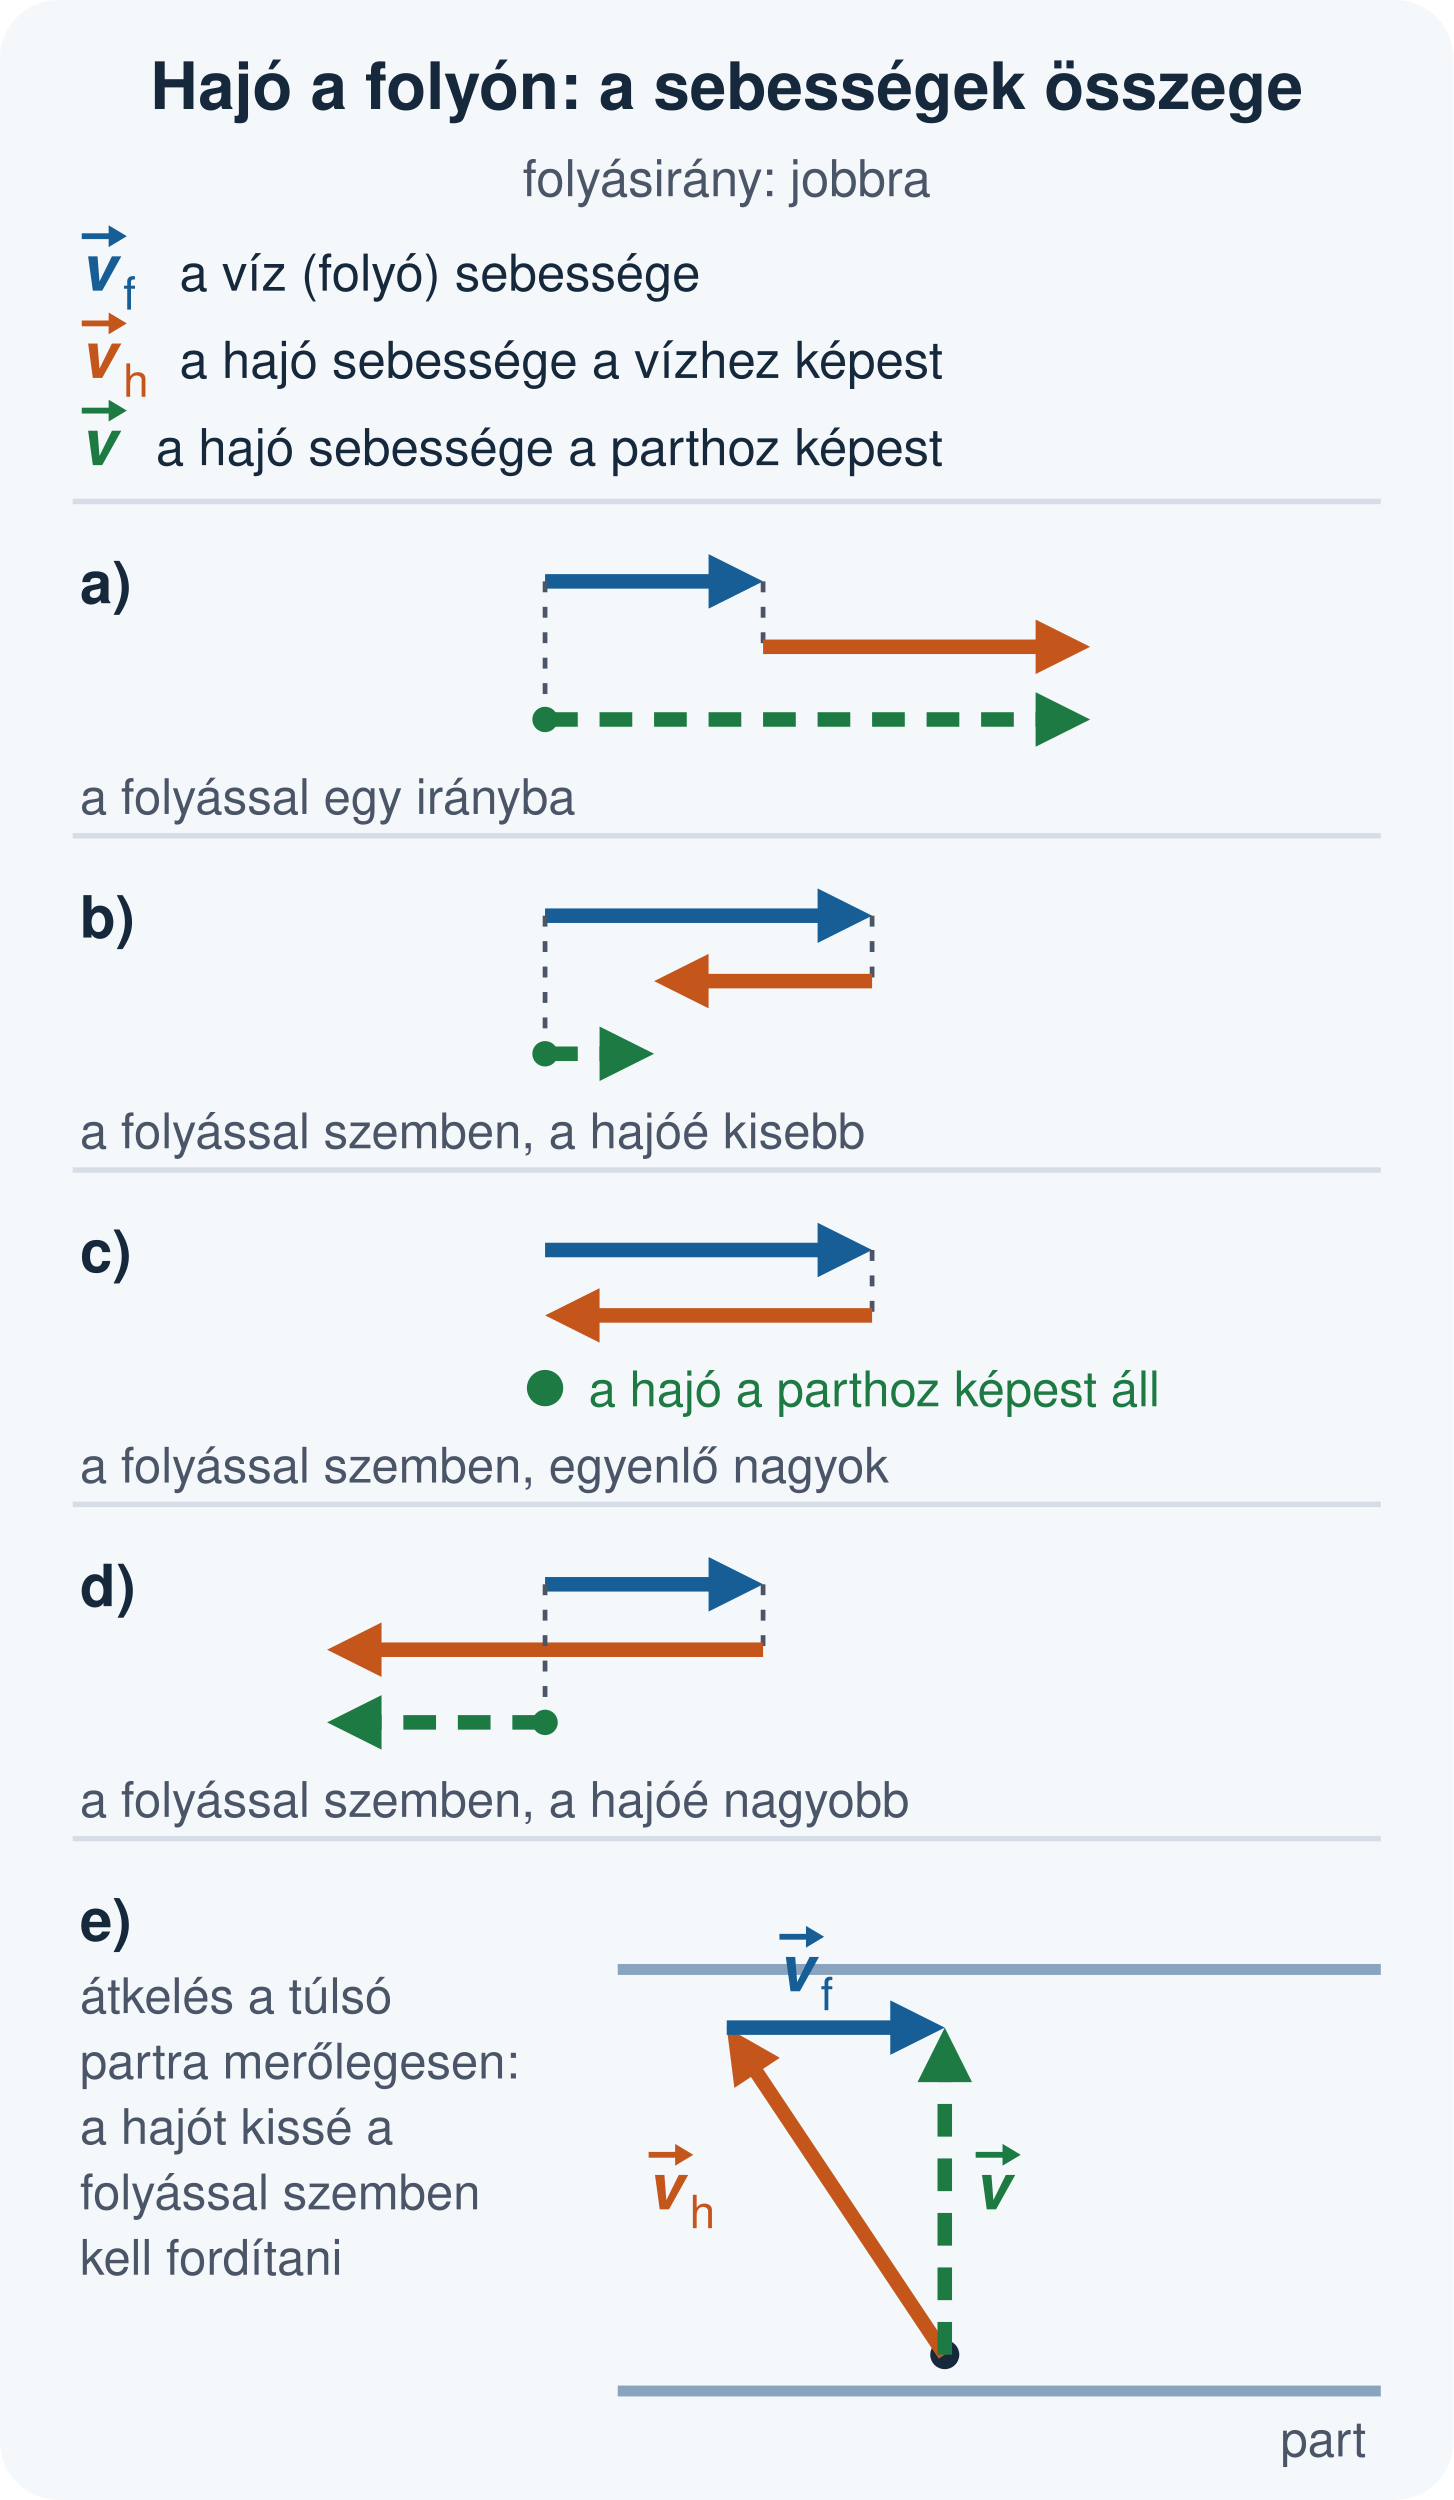
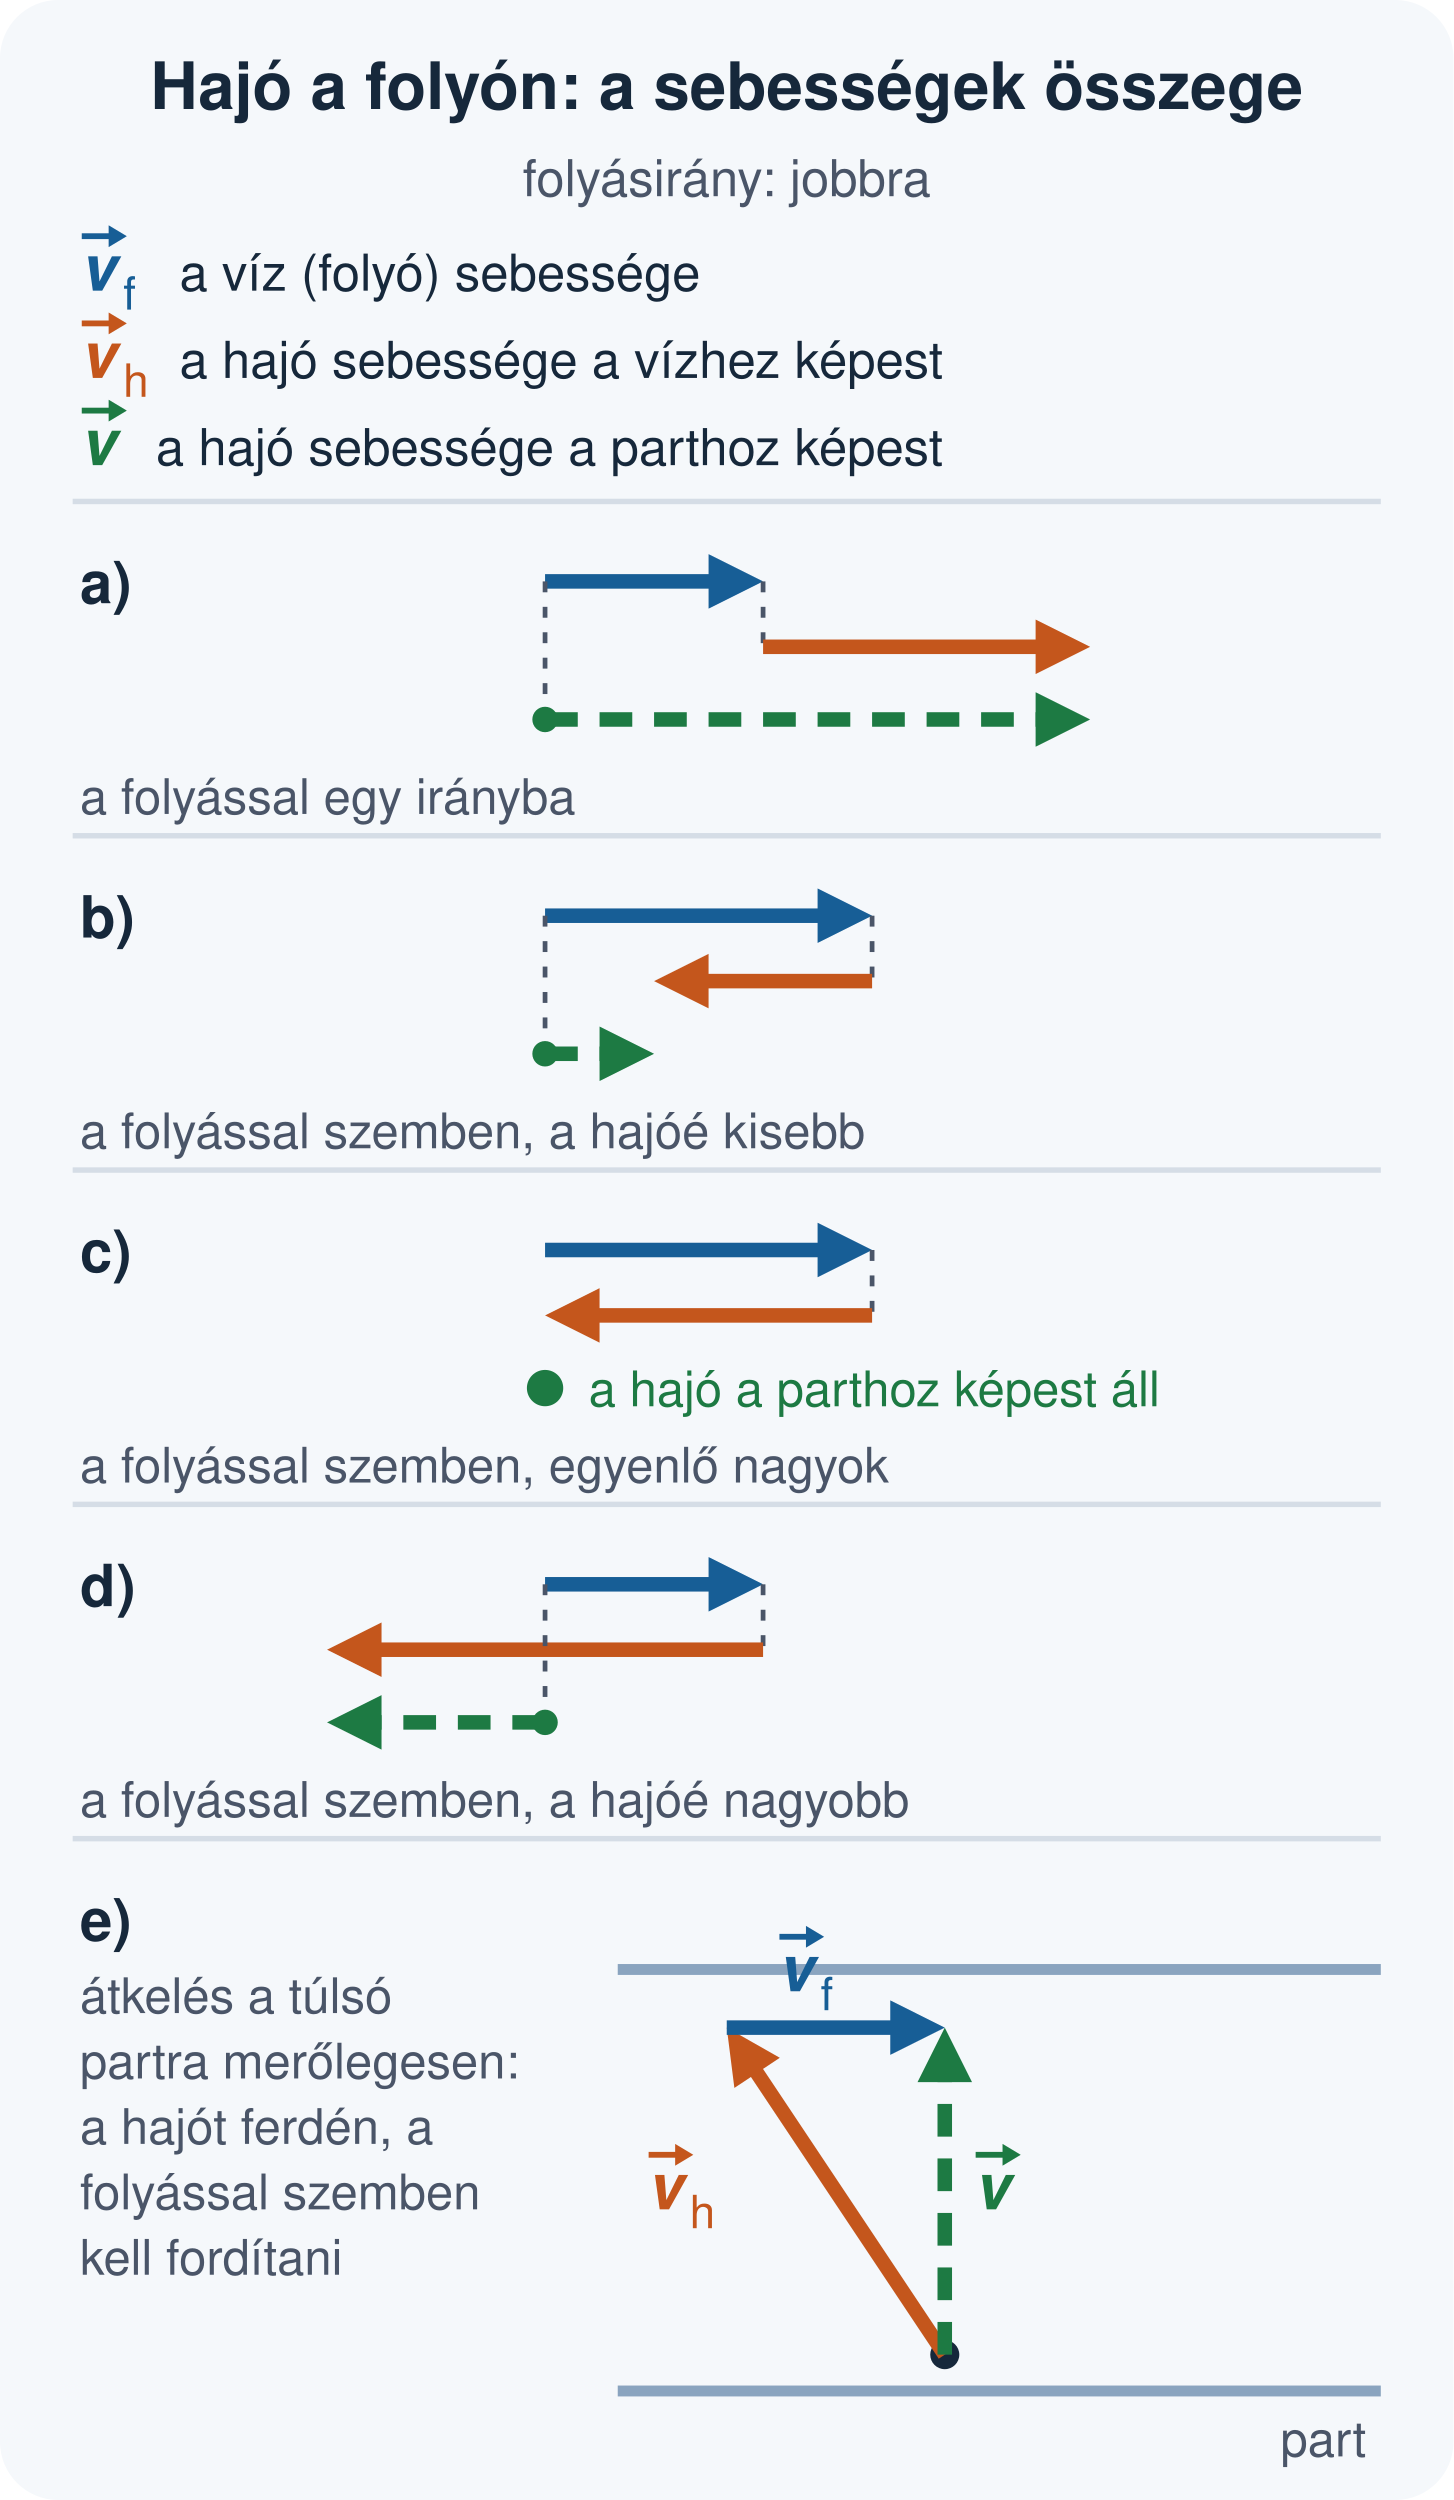
<svg xmlns="http://www.w3.org/2000/svg" viewBox="0 0 400 688" font-family="Segoe UI, Helvetica, Arial, sans-serif">
  <rect width="400" height="688" rx="16" fill="#f5f8fb" />
  <text x="200.0" y="30.0" font-size="18" fill="#16283b" text-anchor="middle" font-weight="700">Hajó a folyón: a sebességek összege</text>
  <text x="200.0" y="54.0" font-size="14" fill="#4a5568" text-anchor="middle" font-weight="400">folyásirány: jobbra</text>
  <text x="22.0" y="80.0" font-size="17.5" fill="#175e96" text-anchor="start" font-weight="700" font-style="italic">v</text>
  <line x1="22.5" y1="65.0" x2="30.9" y2="65.0" stroke="#175e96" stroke-width="1.6" />
  <path d="M29.9,62.0 L34.9,65.0 L29.9,68.0 z" fill="#175e96" />
  <text x="33.9" y="85.2" font-size="12.6" fill="#175e96" text-anchor="start" font-weight="400">f</text>
  <text x="49.4" y="80.0" font-size="14" fill="#16283b" text-anchor="start" font-weight="400">a víz (folyó) sebessége</text>
  <text x="22.0" y="104.0" font-size="17.5" fill="#c4561c" text-anchor="start" font-weight="700" font-style="italic">v</text>
  <line x1="22.5" y1="89.0" x2="30.9" y2="89.0" stroke="#c4561c" stroke-width="1.6" />
  <path d="M29.9,86.0 L34.9,89.0 L29.9,92.0 z" fill="#c4561c" />
  <text x="33.9" y="109.2" font-size="12.6" fill="#c4561c" text-anchor="start" font-weight="400">h</text>
  <text x="49.4" y="104.0" font-size="14" fill="#16283b" text-anchor="start" font-weight="400">a hajó sebessége a vízhez képest</text>
  <text x="22.0" y="128.0" font-size="17.5" fill="#1d7a43" text-anchor="start" font-weight="700" font-style="italic">v</text>
  <line x1="22.5" y1="113.0" x2="30.9" y2="113.0" stroke="#1d7a43" stroke-width="1.6" />
  <path d="M29.9,110.0 L34.9,113.0 L29.9,116.0 z" fill="#1d7a43" />
  <text x="42.9" y="128.0" font-size="14" fill="#16283b" text-anchor="start" font-weight="400">a hajó sebessége a parthoz képest</text>
  <line x1="20" y1="138" x2="380" y2="138" stroke="#d5dde6" stroke-width="1.5" />
  <text x="22.0" y="166.0" font-size="16" fill="#16283b" text-anchor="start" font-weight="700">a)</text>
  <text x="22.0" y="224.0" font-size="13.5" fill="#4a5568" text-anchor="start" font-weight="400">a folyással egy irányba</text>
  <line x1="150.0" y1="160.0" x2="197.0" y2="160.0" stroke="#175e96" stroke-width="4" />
  <path d="M210.0,160.0 L195.0,167.5 L195.0,152.5 z" fill="#175e96" />
  <line x1="210" y1="160" x2="210" y2="178" stroke="#4a5568" stroke-width="1.3" stroke-dasharray="3 4" />
  <line x1="210.0" y1="178.0" x2="287.0" y2="178.0" stroke="#c4561c" stroke-width="4" />
  <path d="M300.0,178.0 L285.0,185.5 L285.0,170.5 z" fill="#c4561c" />
  <line x1="150" y1="160" x2="150" y2="198" stroke="#4a5568" stroke-width="1.3" stroke-dasharray="3 4" />
  <circle cx="150.0" cy="198.0" r="3.5" fill="#1d7a43" />
  <line x1="150.0" y1="198.0" x2="287.0" y2="198.0" stroke="#1d7a43" stroke-width="4" stroke-dasharray="9 6" />
  <path d="M300.0,198.0 L285.0,205.5 L285.0,190.5 z" fill="#1d7a43" />
  <line x1="20" y1="230" x2="380" y2="230" stroke="#d5dde6" stroke-width="1.5" />
  <text x="22.0" y="258.0" font-size="16" fill="#16283b" text-anchor="start" font-weight="700">b)</text>
  <text x="22.0" y="316.0" font-size="13.5" fill="#4a5568" text-anchor="start" font-weight="400">a folyással szemben, a hajóé kisebb</text>
  <line x1="150.0" y1="252.0" x2="227.0" y2="252.0" stroke="#175e96" stroke-width="4" />
  <path d="M240.0,252.0 L225.0,259.5 L225.0,244.5 z" fill="#175e96" />
  <line x1="240" y1="252" x2="240" y2="270" stroke="#4a5568" stroke-width="1.3" stroke-dasharray="3 4" />
  <line x1="240.0" y1="270.0" x2="193.0" y2="270.0" stroke="#c4561c" stroke-width="4" />
  <path d="M180.0,270.0 L195.0,262.5 L195.0,277.5 z" fill="#c4561c" />
  <line x1="150" y1="252" x2="150" y2="290" stroke="#4a5568" stroke-width="1.3" stroke-dasharray="3 4" />
  <circle cx="150.0" cy="290.0" r="3.5" fill="#1d7a43" />
  <line x1="150.0" y1="290.0" x2="167.0" y2="290.0" stroke="#1d7a43" stroke-width="4" stroke-dasharray="9 6" />
  <path d="M180.0,290.0 L165.0,297.5 L165.0,282.5 z" fill="#1d7a43" />
  <line x1="20" y1="322" x2="380" y2="322" stroke="#d5dde6" stroke-width="1.5" />
  <text x="22.0" y="350.0" font-size="16" fill="#16283b" text-anchor="start" font-weight="700">c)</text>
  <text x="22.0" y="408.0" font-size="13.5" fill="#4a5568" text-anchor="start" font-weight="400">a folyással szemben, egyenlő nagyok</text>
  <line x1="150.0" y1="344.0" x2="227.0" y2="344.0" stroke="#175e96" stroke-width="4" />
  <path d="M240.0,344.0 L225.0,351.5 L225.0,336.5 z" fill="#175e96" />
  <line x1="240" y1="344" x2="240" y2="362" stroke="#4a5568" stroke-width="1.3" stroke-dasharray="3 4" />
  <line x1="240.0" y1="362.0" x2="163.0" y2="362.0" stroke="#c4561c" stroke-width="4" />
  <path d="M150.0,362.0 L165.0,354.5 L165.0,369.5 z" fill="#c4561c" />
  <circle cx="150.0" cy="382.0" r="5" fill="#1d7a43" />
  <text x="162.0" y="387.0" font-size="13.5" fill="#1d7a43" text-anchor="start" font-weight="400">a hajó a parthoz képest áll</text>
  <line x1="20" y1="414" x2="380" y2="414" stroke="#d5dde6" stroke-width="1.5" />
  <text x="22.0" y="442.0" font-size="16" fill="#16283b" text-anchor="start" font-weight="700">d)</text>
  <text x="22.0" y="500.0" font-size="13.5" fill="#4a5568" text-anchor="start" font-weight="400">a folyással szemben, a hajóé nagyobb</text>
  <line x1="150.0" y1="436.0" x2="197.0" y2="436.0" stroke="#175e96" stroke-width="4" />
  <path d="M210.0,436.0 L195.0,443.5 L195.0,428.5 z" fill="#175e96" />
  <line x1="210" y1="436" x2="210" y2="454" stroke="#4a5568" stroke-width="1.3" stroke-dasharray="3 4" />
  <line x1="210.0" y1="454.0" x2="103.0" y2="454.0" stroke="#c4561c" stroke-width="4" />
  <path d="M90.0,454.0 L105.0,446.5 L105.0,461.5 z" fill="#c4561c" />
  <line x1="150" y1="436" x2="150" y2="474" stroke="#4a5568" stroke-width="1.3" stroke-dasharray="3 4" />
  <circle cx="150.0" cy="474.0" r="3.5" fill="#1d7a43" />
  <line x1="150.0" y1="474.0" x2="103.0" y2="474.0" stroke="#1d7a43" stroke-width="4" stroke-dasharray="9 6" />
  <path d="M90.0,474.0 L105.0,466.5 L105.0,481.5 z" fill="#1d7a43" />
  <line x1="20" y1="506" x2="380" y2="506" stroke="#d5dde6" stroke-width="1.5" />
  <text x="22.0" y="534.0" font-size="16" fill="#16283b" text-anchor="start" font-weight="700">e)</text>
  <text x="22.0" y="554.0" font-size="13.5" fill="#4a5568" text-anchor="start" font-weight="400">átkelés a túlsó</text>
  <text x="22.0" y="572.0" font-size="13.5" fill="#4a5568" text-anchor="start" font-weight="400">partra merőlegesen:</text>
-   <text x="22.0" y="590.0" font-size="13.5" fill="#4a5568" text-anchor="start" font-weight="400">a hajót kissé a</text>
+   <text x="22.0" y="590.0" font-size="13.5" fill="#4a5568" text-anchor="start" font-weight="400">a hajót ferdén, a</text>
  <text x="22.0" y="608.0" font-size="13.5" fill="#4a5568" text-anchor="start" font-weight="400">folyással szemben</text>
  <text x="22.0" y="626.0" font-size="13.5" fill="#4a5568" text-anchor="start" font-weight="400">kell fordítani</text>
  <line x1="170" y1="658" x2="380" y2="658" stroke="#8aa4bf" stroke-width="3" />
  <line x1="170" y1="542" x2="380" y2="542" stroke="#8aa4bf" stroke-width="3" />
  <text x="376.0" y="676.0" font-size="13.5" fill="#4a5568" text-anchor="end" font-weight="400">part</text>
  <circle cx="260.0" cy="648.0" r="4" fill="#16283b" />
  <line x1="260.0" y1="648.0" x2="207.2" y2="568.8" stroke="#c4561c" stroke-width="4" />
  <path d="M200.0,558.0 L214.6,566.3 L202.1,574.6 z" fill="#c4561c" />
  <line x1="200.0" y1="558.0" x2="247.0" y2="558.0" stroke="#175e96" stroke-width="4" />
  <path d="M260.0,558.0 L245.0,565.5 L245.0,550.5 z" fill="#175e96" />
  <line x1="260.0" y1="648.0" x2="260.0" y2="571.0" stroke="#1d7a43" stroke-width="4" stroke-dasharray="9 6" />
  <path d="M260.0,558.0 L267.5,573.0 L252.5,573.0 z" fill="#1d7a43" />
  <text x="178.0" y="608.0" font-size="17.5" fill="#c4561c" text-anchor="start" font-weight="700" font-style="italic">v</text>
  <line x1="178.5" y1="593.0" x2="186.8" y2="593.0" stroke="#c4561c" stroke-width="1.6" />
  <path d="M185.8,590.0 L190.8,593.0 L185.8,596.0 z" fill="#c4561c" />
  <text x="189.8" y="613.2" font-size="12.6" fill="#c4561c" text-anchor="start" font-weight="400">h</text>
  <text x="214.0" y="548.0" font-size="17.5" fill="#175e96" text-anchor="start" font-weight="700" font-style="italic">v</text>
  <line x1="214.5" y1="533.0" x2="222.8" y2="533.0" stroke="#175e96" stroke-width="1.6" />
  <path d="M221.8,530.0 L226.8,533.0 L221.8,536.0 z" fill="#175e96" />
  <text x="225.8" y="553.2" font-size="12.6" fill="#175e96" text-anchor="start" font-weight="400">f</text>
  <text x="268.0" y="608.0" font-size="17.5" fill="#1d7a43" text-anchor="start" font-weight="700" font-style="italic">v</text>
  <line x1="268.5" y1="593.0" x2="276.9" y2="593.0" stroke="#1d7a43" stroke-width="1.6" />
  <path d="M275.9,590.0 L280.9,593.0 L275.9,596.0 z" fill="#1d7a43" />
</svg>
